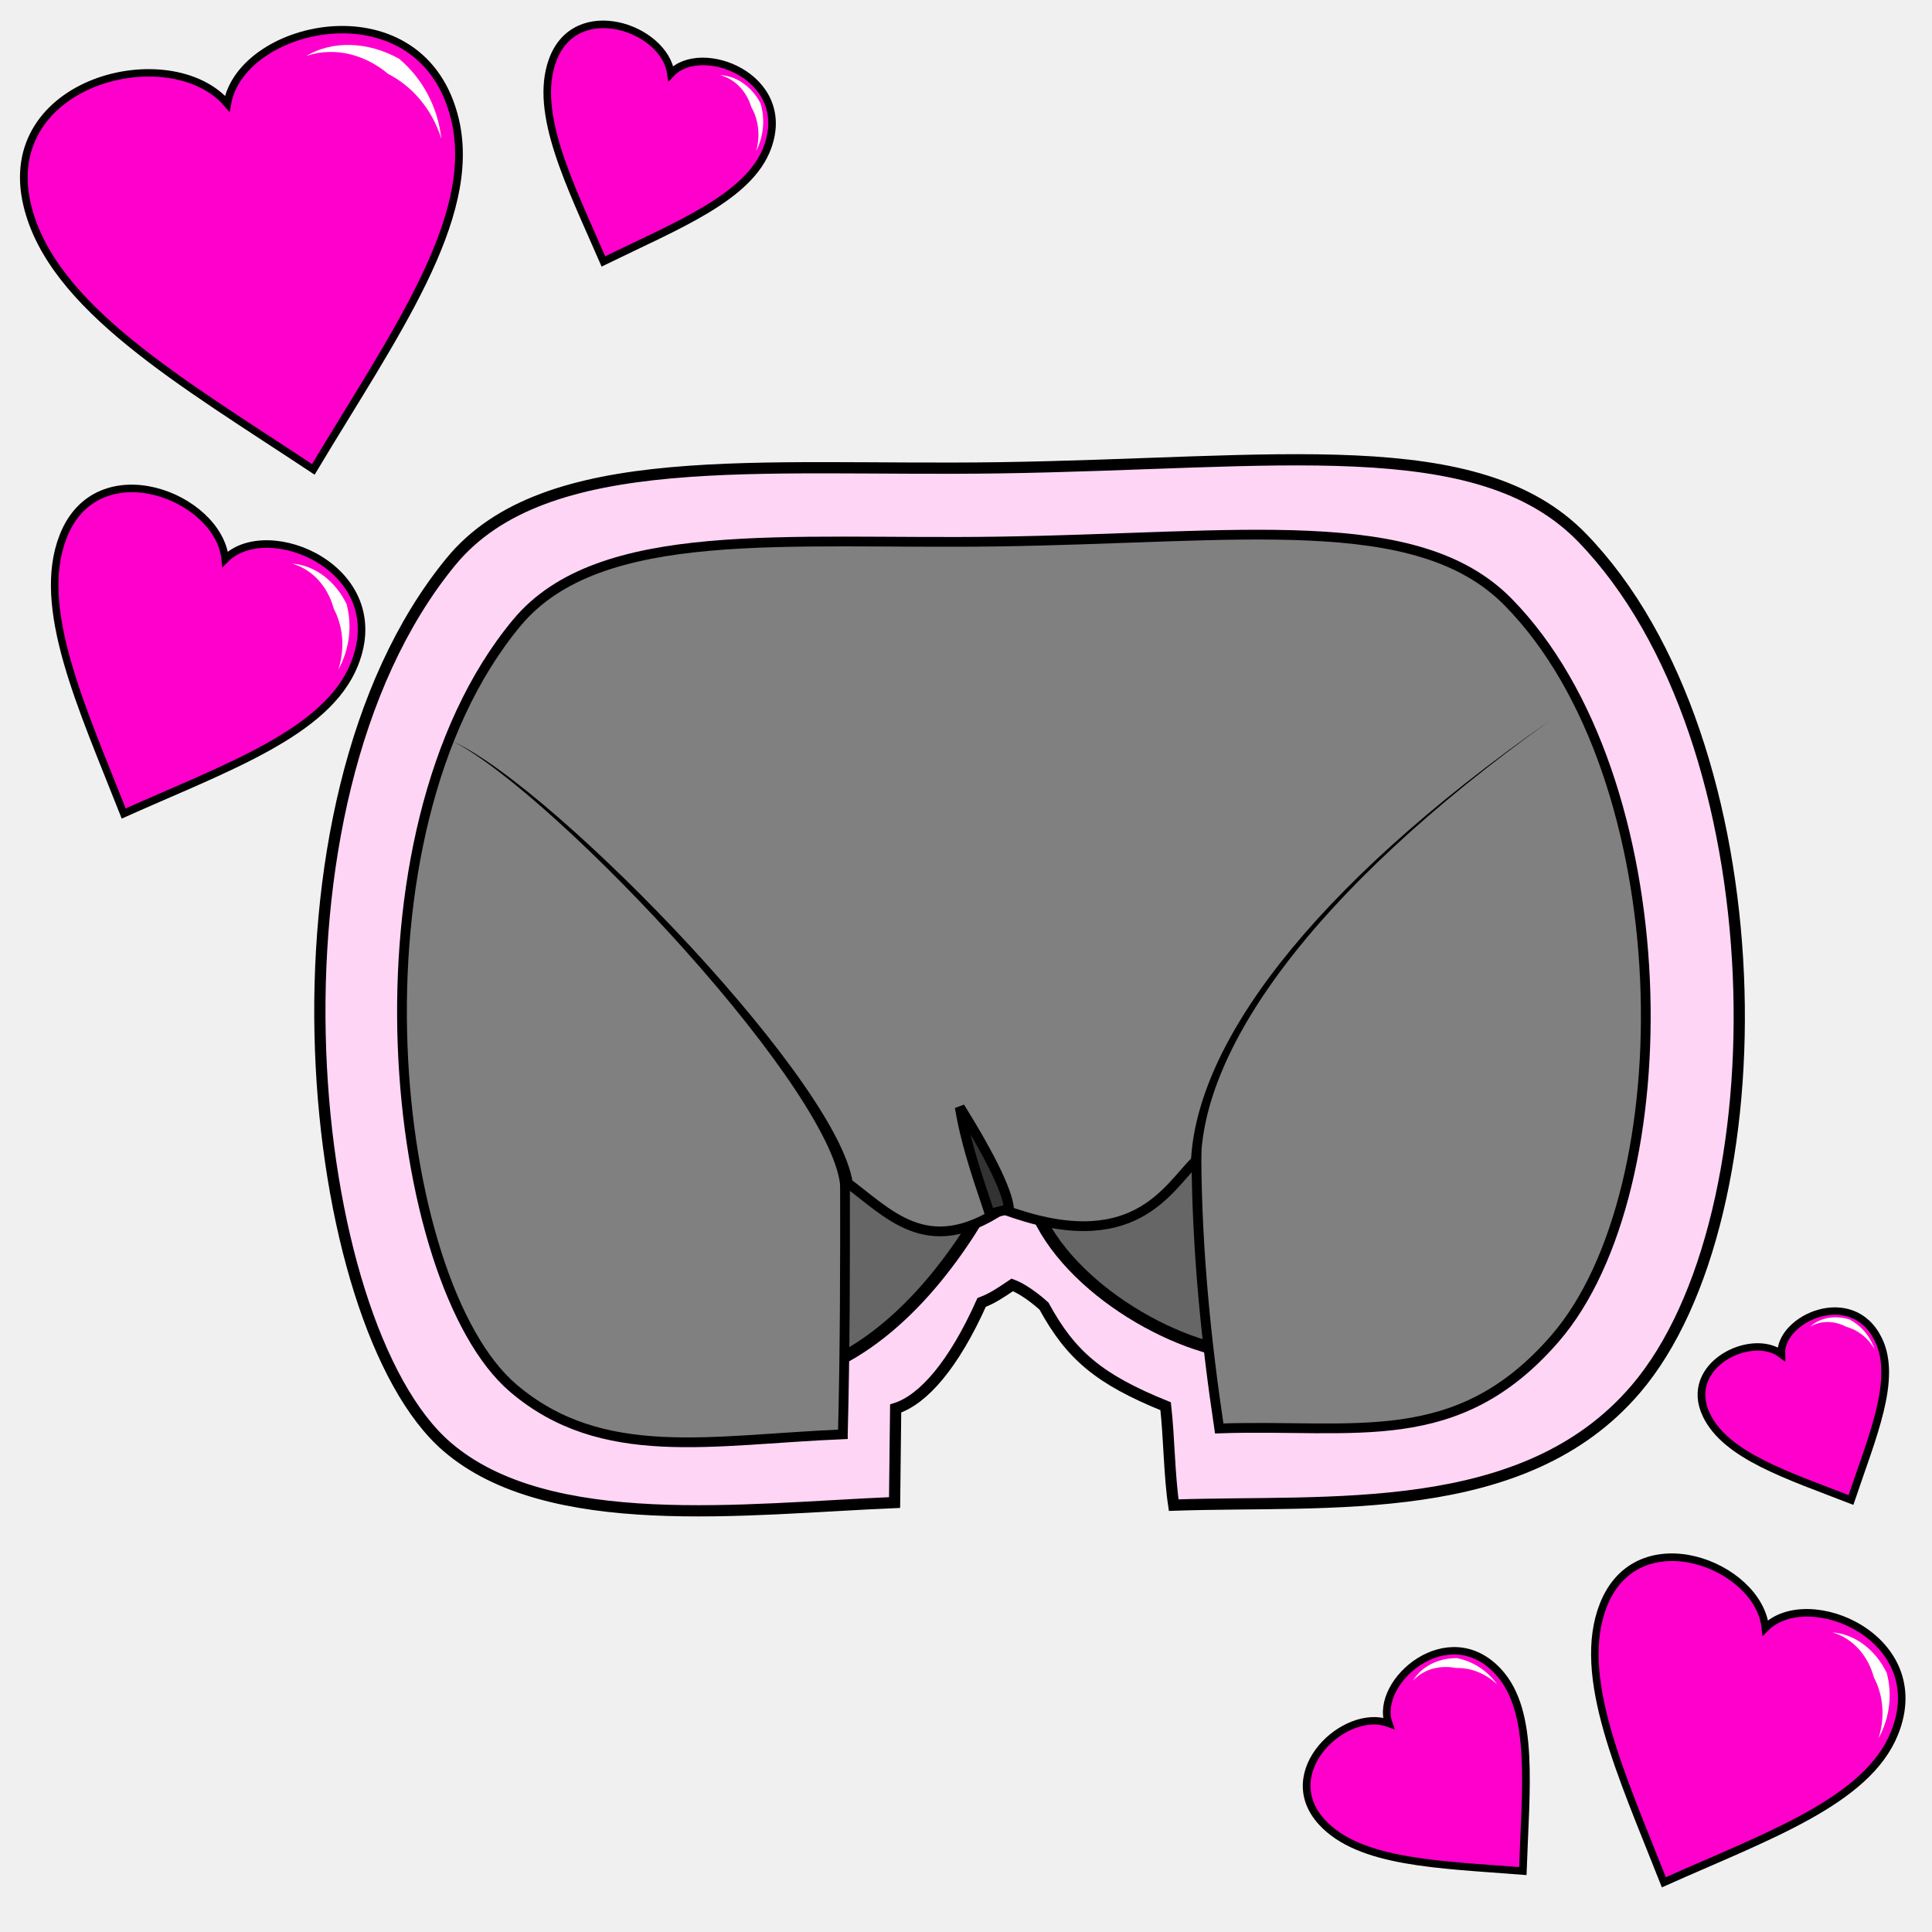
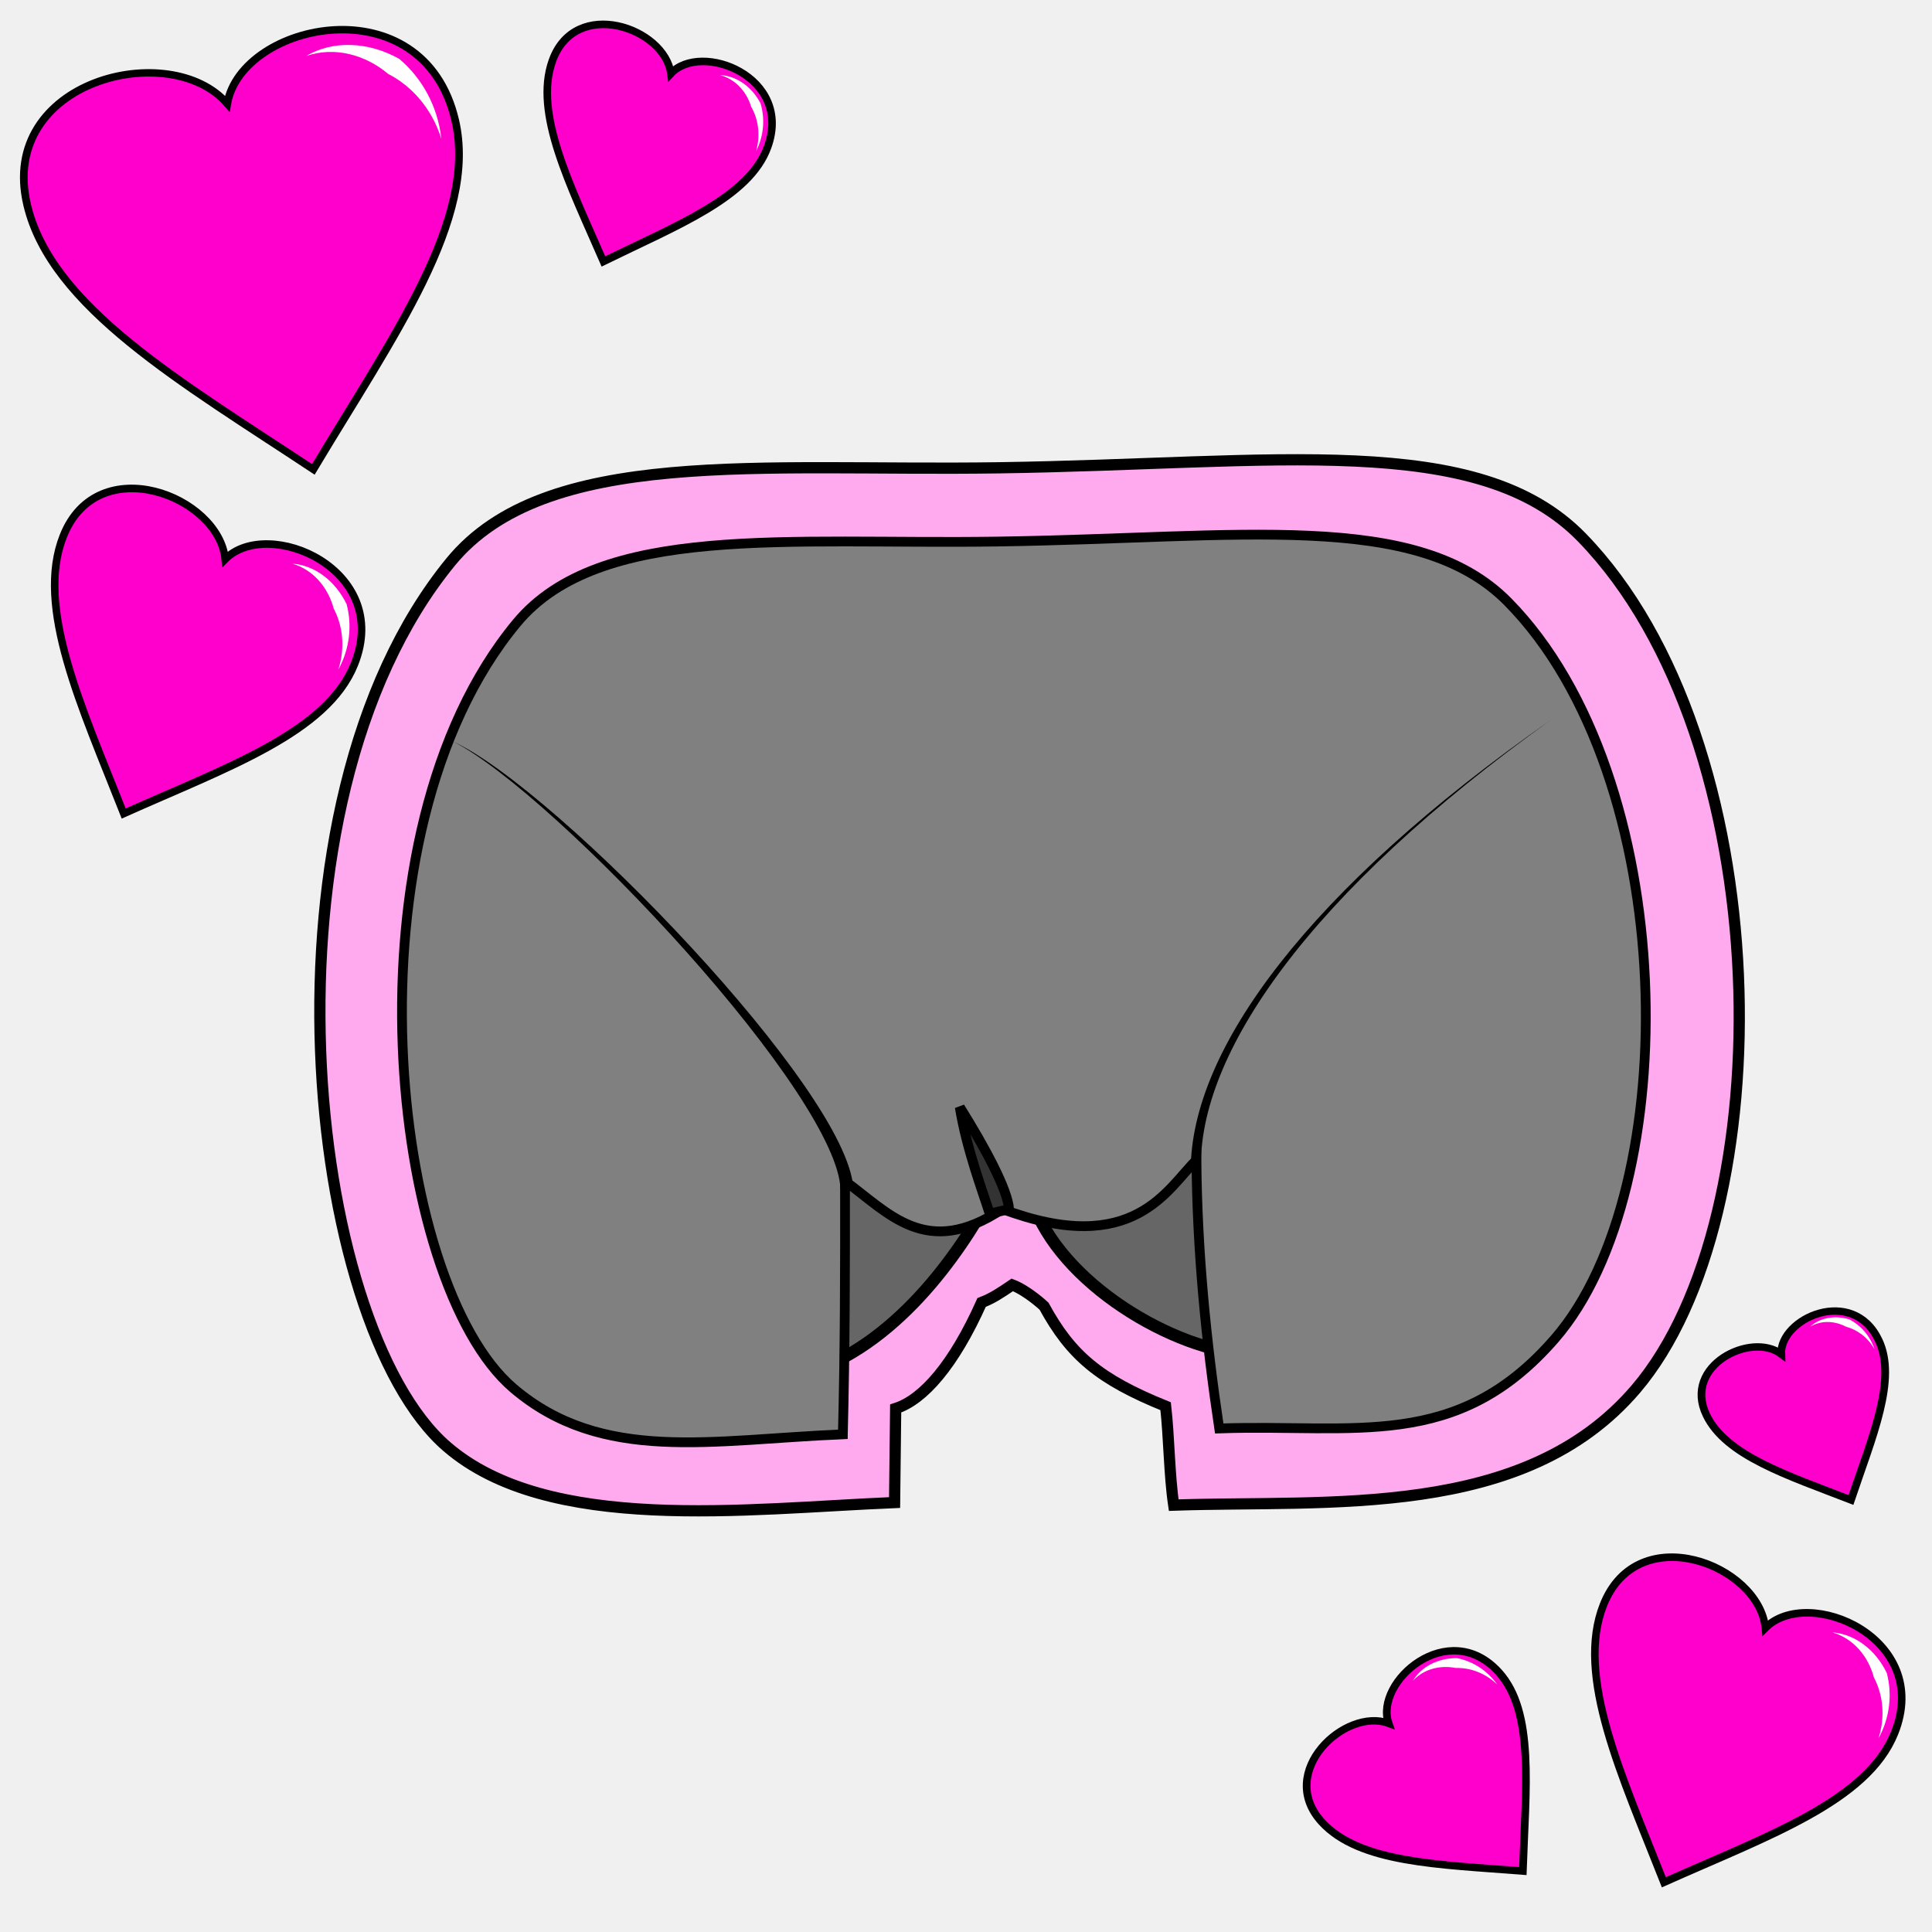
<svg xmlns="http://www.w3.org/2000/svg" width="100%" height="100%" viewBox="0 0 64 64" id="svg4311" version="1.1">
  <defs id="defs4313">
    </defs>
  <g id="layer1" transform="translate(0,-988.3622)" style="display:inline">
-     <path id="path4227" d="m 29.67,1035.02 c 0.911,-0.29 1.922,-1.444 2.847,-3.512 0.356,-0.137 0.607,-0.305 1.016,-0.582 0.507,0.193 1.052,0.705 1.052,0.705 0.888,1.628 1.825,2.423 4.028,3.314 0.116,1.018 0.119,2.27 0.268,3.277 5.146,-0.18 11.592,0.497 15.302,-3.839 4.913,-5.743 4.751,-21.5 -1.779,-28.214 -3.449,-3.546 -10.125,-2.443 -19.342,-2.31 -7.881,0.114 -14.995,-0.707 -18.128,3.112 -6.651,8.11 -4.811,25.27 -0.132,29.311 3.365,2.906 9.883,2.061 14.832,1.854 z" style="display:inline;fill:#ffd5f6;fill-opacity:1;fill-rule:evenodd;stroke:#000000;stroke-width:0.372;stroke-linecap:butt;stroke-linejoin:miter;stroke-miterlimit:4;stroke-dasharray:none;stroke-opacity:1" />
+     <path id="path4227" d="m 29.67,1035.02 c 0.911,-0.29 1.922,-1.444 2.847,-3.512 0.356,-0.137 0.607,-0.305 1.016,-0.582 0.507,0.193 1.052,0.705 1.052,0.705 0.888,1.628 1.825,2.423 4.028,3.314 0.116,1.018 0.119,2.27 0.268,3.277 5.146,-0.18 11.592,0.497 15.302,-3.839 4.913,-5.743 4.751,-21.5 -1.779,-28.214 -3.449,-3.546 -10.125,-2.443 -19.342,-2.31 -7.881,0.114 -14.995,-0.707 -18.128,3.112 -6.651,8.11 -4.811,25.27 -0.132,29.311 3.365,2.906 9.883,2.061 14.832,1.854 z" style="display:inline;fill:#ffaaee;fill-opacity:1;fill-rule:evenodd;stroke:#000000;stroke-width:0.372;stroke-linecap:butt;stroke-linejoin:miter;stroke-miterlimit:4;stroke-dasharray:none;stroke-opacity:1" />
    <g id="g4167" transform="matrix(0.2902729,-0.05863129,0.06637238,0.2805126,-68.75137,710.8854)" style="stroke-width:0.856;stroke-miterlimit:4;stroke-dasharray:none">
      <path id="path4859" d="m 7.862,1015.051 c -0.024,-14.737 19.915,-15.62 24.403,-6.885 3.668,-8.902 24.456,-9.123 24.398,7.059 -0.041,11.621 -12.317,22.904 -24.449,36.117 -12.07,-12.802 -24.332,-24.219 -24.352,-36.29 z" style="fill:#ff00cc;fill-opacity:1;fill-rule:evenodd;stroke:#000000;stroke-width:0.856;stroke-linecap:butt;stroke-linejoin:miter;stroke-miterlimit:4;stroke-dasharray:none;stroke-opacity:1" />
      <path id="path4152" d="m 42.092,1004.587 c 3.244,-1.158 7.076,-0.268 10.055,2.438 1.99,2.695 2.972,6.206 2.532,9.965 -0.274,-3.792 -1.978,-6.717 -4.122,-8.515 -1.952,-2.642 -5.08,-4.345 -8.465,-3.888 z" style="fill:#ffffff;fill-rule:evenodd;stroke:none;stroke-width:0.856;stroke-linecap:butt;stroke-linejoin:miter;stroke-miterlimit:4;stroke-dasharray:none;stroke-opacity:1" />
    </g>
    <g transform="matrix(0.197868,0.08633349,-0.07763005,0.1952752,130.359,842.6331)" id="g4167-9" style="display:inline;stroke-width:1.174;stroke-miterlimit:4;stroke-dasharray:none">
      <path style="fill:#ff00cc;fill-opacity:1;fill-rule:evenodd;stroke:#000000;stroke-width:1.174;stroke-linecap:butt;stroke-linejoin:miter;stroke-miterlimit:4;stroke-dasharray:none;stroke-opacity:1" d="m 7.862,1015.051 c -0.024,-14.737 19.915,-15.62 24.403,-6.885 3.668,-8.902 24.456,-9.123 24.398,7.059 -0.041,11.621 -12.317,22.904 -24.449,36.117 -12.07,-12.802 -24.332,-24.219 -24.352,-36.29 z" id="path4859-9" />
      <path style="fill:#ffffff;fill-rule:evenodd;stroke:none;stroke-width:1.174;stroke-linecap:butt;stroke-linejoin:miter;stroke-opacity:1;stroke-miterlimit:4;stroke-dasharray:none" d="m 42.092,1004.587 c 3.244,-1.158 7.076,-0.268 10.055,2.438 1.99,2.695 2.972,6.206 2.532,9.965 -0.274,-3.792 -1.978,-6.717 -4.122,-8.515 -1.952,-2.642 -5.08,-4.345 -8.465,-3.888 z" id="path4152-1" />
    </g>
    <g transform="matrix(0.1198017,-0.1020563,0.1031388,0.1132705,-61.84739,934.5455)" id="g4167-9-3" style="display:inline;stroke-width:1.611;stroke-miterlimit:4;stroke-dasharray:none">
      <path style="fill:#ff00cc;fill-opacity:1;fill-rule:evenodd;stroke:#000000;stroke-width:1.611;stroke-linecap:butt;stroke-linejoin:miter;stroke-miterlimit:4;stroke-dasharray:none;stroke-opacity:1" d="m 7.862,1015.051 c -0.024,-14.737 19.915,-15.62 24.403,-6.885 3.668,-8.902 24.456,-9.123 24.398,7.059 -0.041,11.621 -12.317,22.904 -24.449,36.117 -12.07,-12.802 -24.332,-24.219 -24.352,-36.29 z" id="path4859-9-9" />
      <path style="fill:#ffffff;fill-rule:evenodd;stroke:none;stroke-width:1.611;stroke-linecap:butt;stroke-linejoin:miter;stroke-opacity:1;stroke-miterlimit:4;stroke-dasharray:none" d="m 42.092,1004.587 c 3.244,-1.158 7.076,-0.268 10.055,2.438 1.99,2.695 2.972,6.206 2.532,9.965 -0.274,-3.792 -1.978,-6.717 -4.122,-8.515 -1.952,-2.642 -5.08,-4.345 -8.465,-3.888 z" id="path4152-1-1" />
    </g>
    <g transform="matrix(0.197868,0.08633349,-0.07763005,0.1952752,79.33922,807.2285)" id="g4167-9-7" style="display:inline;stroke-width:1.174;stroke-miterlimit:4;stroke-dasharray:none">
      <path style="fill:#ff00cc;fill-opacity:1;fill-rule:evenodd;stroke:#000000;stroke-width:1.174;stroke-linecap:butt;stroke-linejoin:miter;stroke-miterlimit:4;stroke-dasharray:none;stroke-opacity:1" d="m 7.862,1015.051 c -0.024,-14.737 19.915,-15.62 24.403,-6.885 3.668,-8.902 24.456,-9.123 24.398,7.059 -0.041,11.621 -12.317,22.904 -24.449,36.117 -12.07,-12.802 -24.332,-24.219 -24.352,-36.29 z" id="path4859-9-8" />
      <path style="fill:#ffffff;fill-rule:evenodd;stroke:none;stroke-width:1.174;stroke-linecap:butt;stroke-linejoin:miter;stroke-miterlimit:4;stroke-dasharray:none;stroke-opacity:1" d="m 42.092,1004.587 c 3.244,-1.158 7.076,-0.268 10.055,2.438 1.99,2.695 2.972,6.206 2.532,9.965 -0.274,-3.792 -1.978,-6.717 -4.122,-8.515 -1.952,-2.642 -5.08,-4.345 -8.465,-3.888 z" id="path4152-1-2" />
    </g>
    <g transform="matrix(0.1463575,0.0578568,-0.05158193,0.1442467,69.50443,843.5061)" id="g4167-9-9" style="display:inline;stroke-width:1.611;stroke-miterlimit:4;stroke-dasharray:none">
      <path style="fill:#ff00cc;fill-opacity:1;fill-rule:evenodd;stroke:#000000;stroke-width:1.611;stroke-linecap:butt;stroke-linejoin:miter;stroke-miterlimit:4;stroke-dasharray:none;stroke-opacity:1" d="m 7.862,1015.051 c -0.024,-14.737 19.915,-15.62 24.403,-6.885 3.668,-8.902 24.456,-9.123 24.398,7.059 -0.041,11.621 -12.317,22.904 -24.449,36.117 -12.07,-12.802 -24.332,-24.219 -24.352,-36.29 z" id="path4859-9-3" />
      <path style="fill:#ffffff;fill-rule:evenodd;stroke:none;stroke-width:1.611;stroke-linecap:butt;stroke-linejoin:miter;stroke-miterlimit:4;stroke-dasharray:none;stroke-opacity:1" d="m 42.092,1004.587 c 3.244,-1.158 7.076,-0.268 10.055,2.438 1.99,2.695 2.972,6.206 2.532,9.965 -0.274,-3.792 -1.978,-6.717 -4.122,-8.515 -1.952,-2.642 -5.08,-4.345 -8.465,-3.888 z" id="path4152-1-3" />
    </g>
    <g transform="matrix(0.1167134,-0.05126626,0.05362751,0.1118987,1.175167,922.0585)" id="g4167-9-6" style="display:inline;stroke-width:1.988;stroke-miterlimit:4;stroke-dasharray:none">
      <path style="fill:#ff00cc;fill-opacity:1;fill-rule:evenodd;stroke:#000000;stroke-width:1.988;stroke-linecap:butt;stroke-linejoin:miter;stroke-miterlimit:4;stroke-dasharray:none;stroke-opacity:1" d="m 7.862,1015.051 c -0.024,-14.737 19.915,-15.62 24.403,-6.885 3.668,-8.902 24.456,-9.123 24.398,7.059 -0.041,11.621 -12.317,22.904 -24.449,36.117 -12.07,-12.802 -24.332,-24.219 -24.352,-36.29 z" id="path4859-9-1" />
      <path style="fill:#ffffff;fill-rule:evenodd;stroke:none;stroke-width:1.988;stroke-linecap:butt;stroke-linejoin:miter;stroke-opacity:1;stroke-miterlimit:4;stroke-dasharray:none" d="m 42.092,1004.587 c 3.244,-1.158 7.076,-0.268 10.055,2.438 1.99,2.695 2.972,6.206 2.532,9.965 -0.274,-3.792 -1.978,-6.717 -4.122,-8.515 -1.952,-2.642 -5.08,-4.345 -8.465,-3.888 z" id="path4152-1-6" />
    </g>
    <g id="g4213" transform="matrix(1.331,0,0,1.331,-102.5096,-336.9962)">
      <path id="path4290" d="m 97.075,1029.948 c 2.194,-0.696 3.774,-2.878 4.661,-4.538 l -4.154,-1.6 z" style="display:inline;fill:#666666;fill-opacity:1;fill-rule:evenodd;stroke:#000000;stroke-width:0.304;stroke-linecap:butt;stroke-linejoin:miter;stroke-miterlimit:4;stroke-dasharray:none;stroke-opacity:1" />
      <path id="path4292" d="m 102.705,1025.641 c 0.675,2.05 3.537,3.747 5.43,3.831 l -0.338,-5.6 z" style="display:inline;fill:#666666;fill-opacity:1;fill-rule:evenodd;stroke:#000000;stroke-width:0.304;stroke-linecap:butt;stroke-linejoin:miter;stroke-miterlimit:4;stroke-dasharray:none;stroke-opacity:1" />
      <path id="path4280" d="m 97.994,1031.458 c 0.054,-2.086 0.057,-4.193 0.054,-6.302 1.086,0.793 2.026,1.956 3.916,0.696 3.281,1.232 4.113,-0.526 4.83,-1.218 0.019,2.283 0.24,4.499 0.567,6.679 3.388,-0.117 5.915,0.58 8.357,-2.238 3.235,-3.732 3.128,-13.971 -1.171,-18.334 -2.27,-2.304 -6.666,-1.587 -12.734,-1.501 -5.188,0.074 -9.873,-0.46 -11.935,2.023 -4.379,5.27 -3.167,16.421 -0.087,19.047 2.215,1.889 4.945,1.283 8.203,1.149 z" style="display:inline;fill:#808080;fill-opacity:1;fill-rule:evenodd;stroke:#000000;stroke-width:0.243;stroke-linecap:butt;stroke-linejoin:miter;stroke-miterlimit:4;stroke-dasharray:none;stroke-opacity:1" />
      <path id="path4282" d="m 98.097,1025.419 c 0.054,-0.025 0.108,-0.053 0.16,-0.086 -0.047,-0.638 -0.528,-1.551 -1.224,-2.558 -0.735,-1.064 -1.736,-2.271 -2.814,-3.438 -1.079,-1.169 -2.237,-2.3 -3.287,-3.214 -1.05,-0.914 -1.99,-1.609 -2.632,-1.903 0.628,0.318 1.55,1.033 2.578,1.965 1.029,0.932 2.164,2.08 3.22,3.263 1.056,1.183 2.028,2.399 2.732,3.466 0.681,1.032 1.088,1.893 1.104,2.438 0.055,0.02 0.11,0.043 0.164,0.068 z" style="display:inline;fill:#000000;fill-rule:evenodd;stroke:none;stroke-width:1px;stroke-linecap:butt;stroke-linejoin:miter;stroke-opacity:1" />
      <path id="path4286" d="m 106.78,1024.894 c 0.042,-0 0.085,-0 0.127,-0.01 -0.041,-1.434 0.622,-3.154 2.06,-5.062 1.437,-1.907 3.637,-3.986 6.64,-6.137 -3.025,2.115 -5.261,4.167 -6.741,6.059 -1.476,1.887 -2.213,3.633 -2.214,5.143 0.043,0 0.085,0 0.127,0 z" style="display:inline;fill:#000000;fill-rule:evenodd;stroke:none;stroke-width:1px;stroke-linecap:butt;stroke-linejoin:miter;stroke-opacity:1" />
      <path id="path4294" d="m 101.647,1025.963 c -0.159,-0.514 -0.57,-1.583 -0.742,-2.645 0.641,1.026 1.192,2.055 1.227,2.546 -0.162,0.015 -0.282,0.071 -0.485,0.098 z" style="display:inline;fill:#333333;fill-rule:evenodd;stroke:#000000;stroke-width:0.246;stroke-linecap:butt;stroke-linejoin:miter;stroke-miterlimit:4;stroke-dasharray:none;stroke-opacity:1" />
    </g>
  </g>
</svg>
